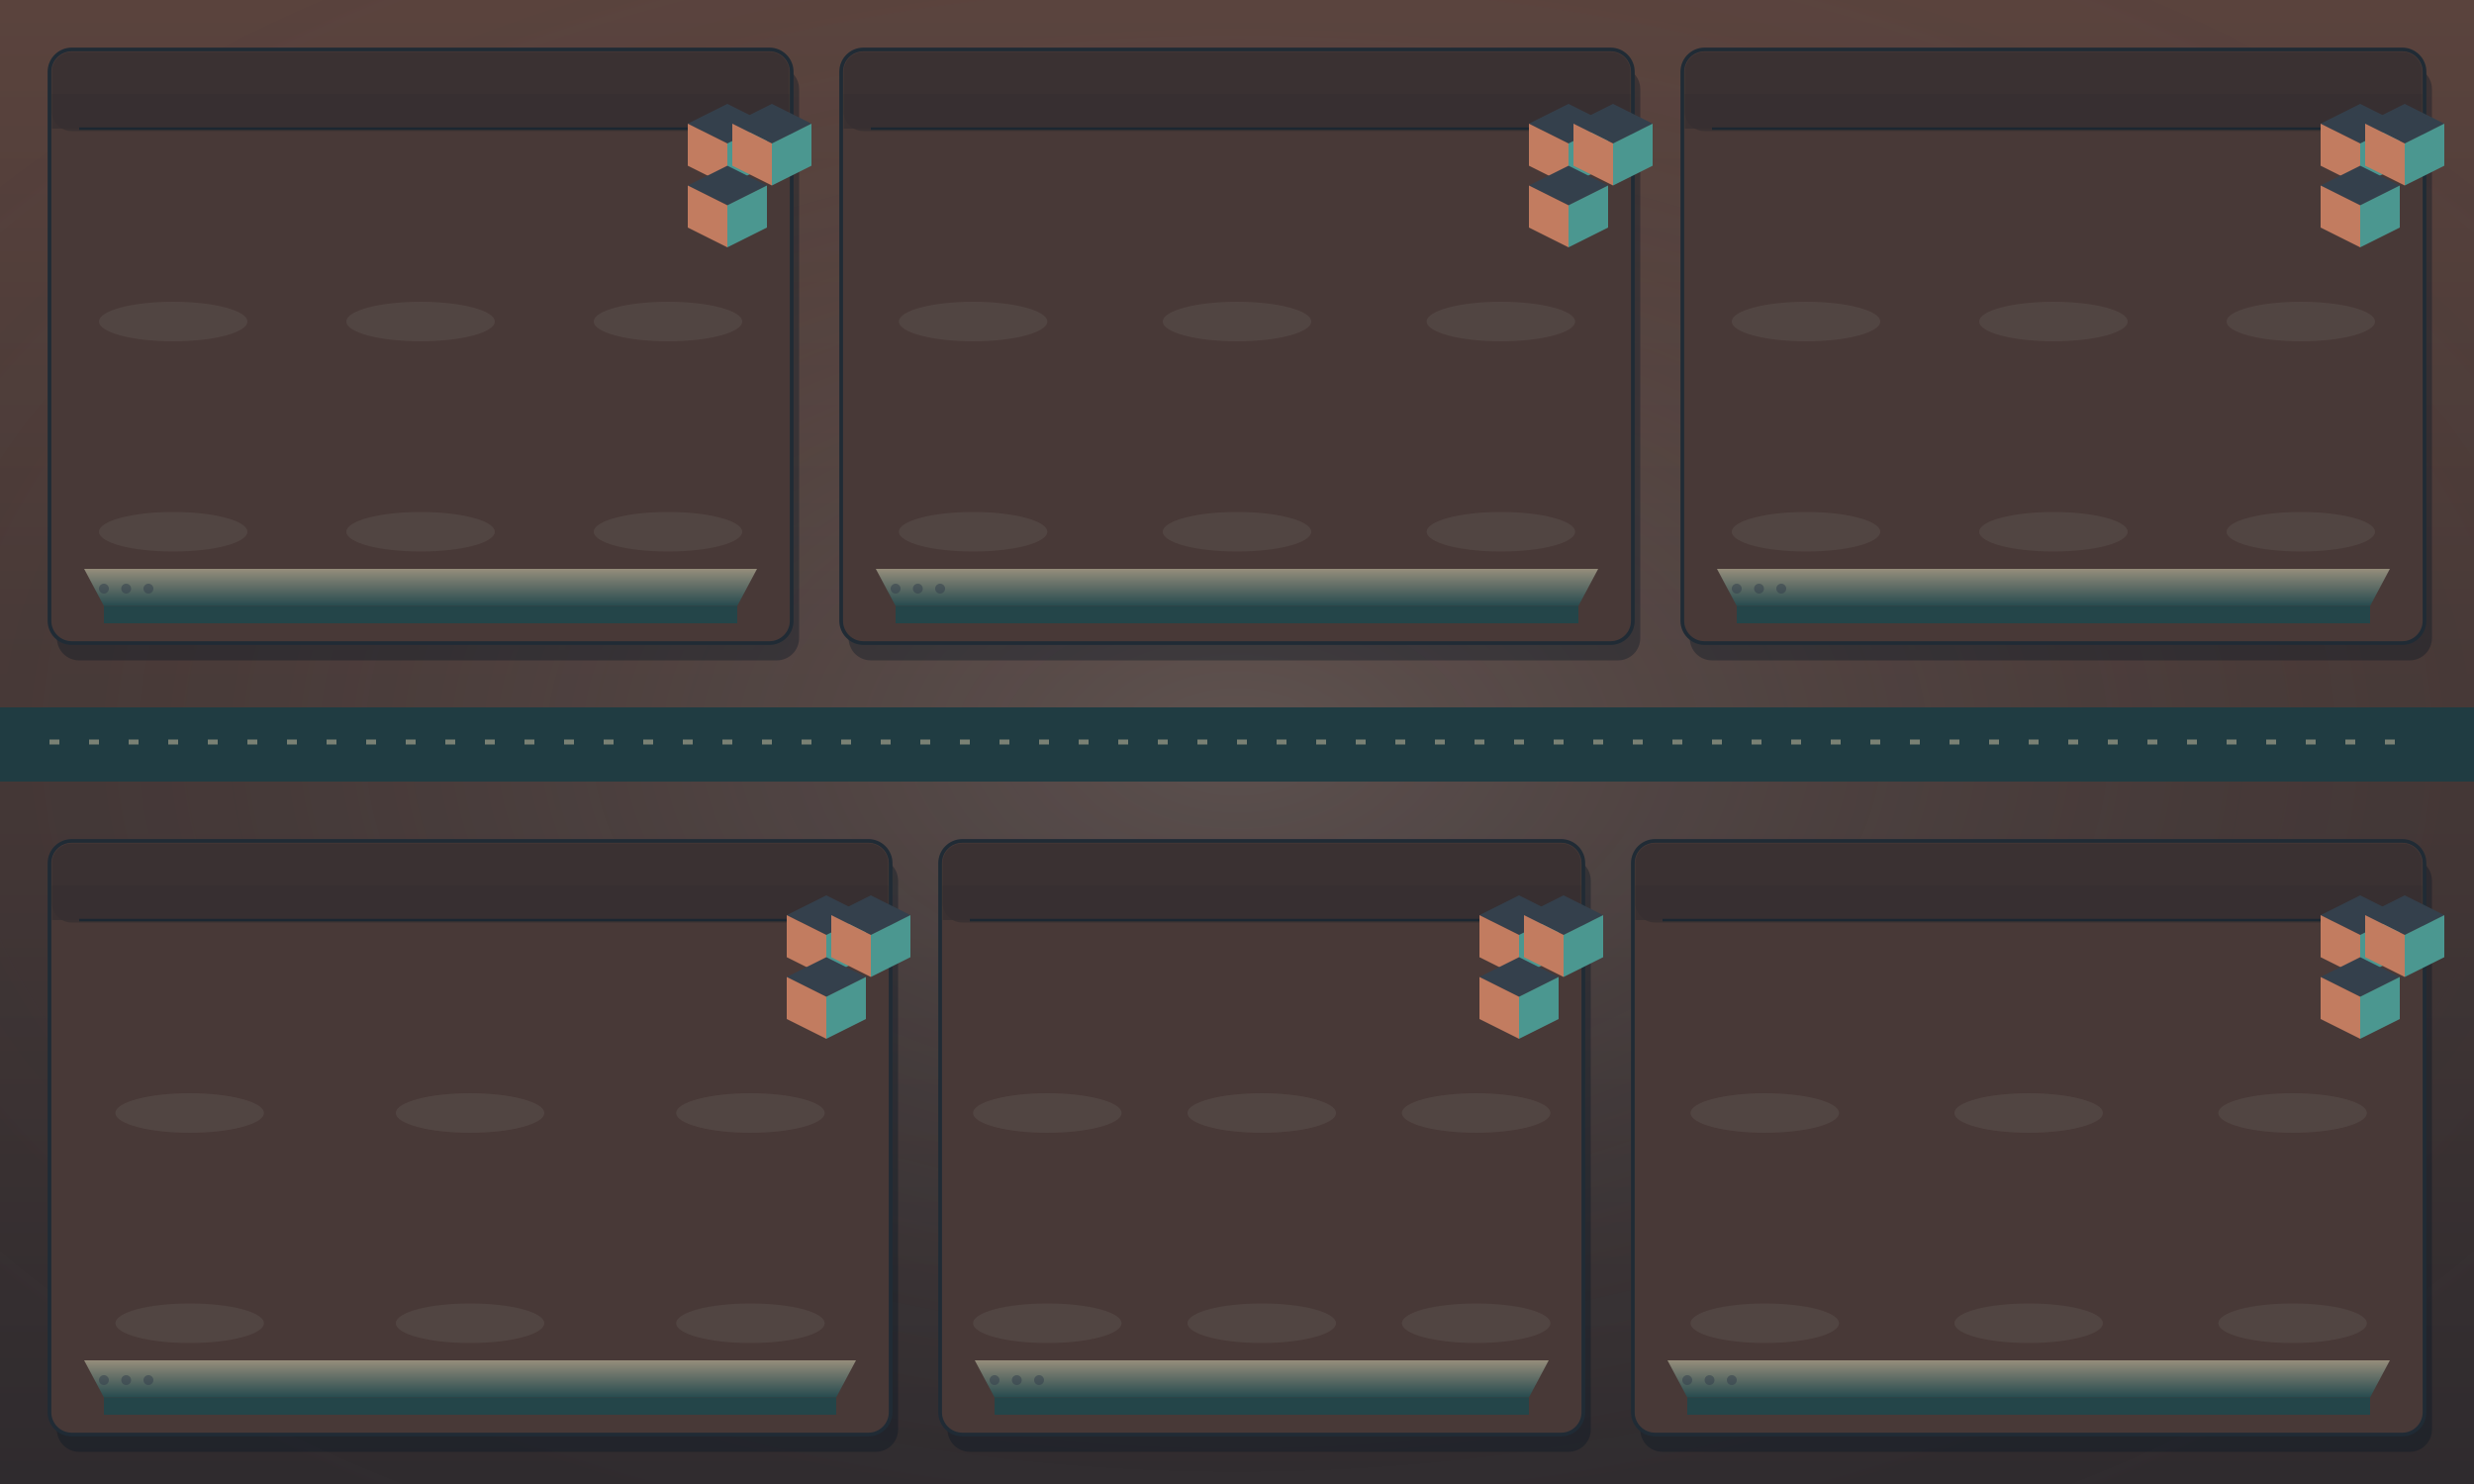
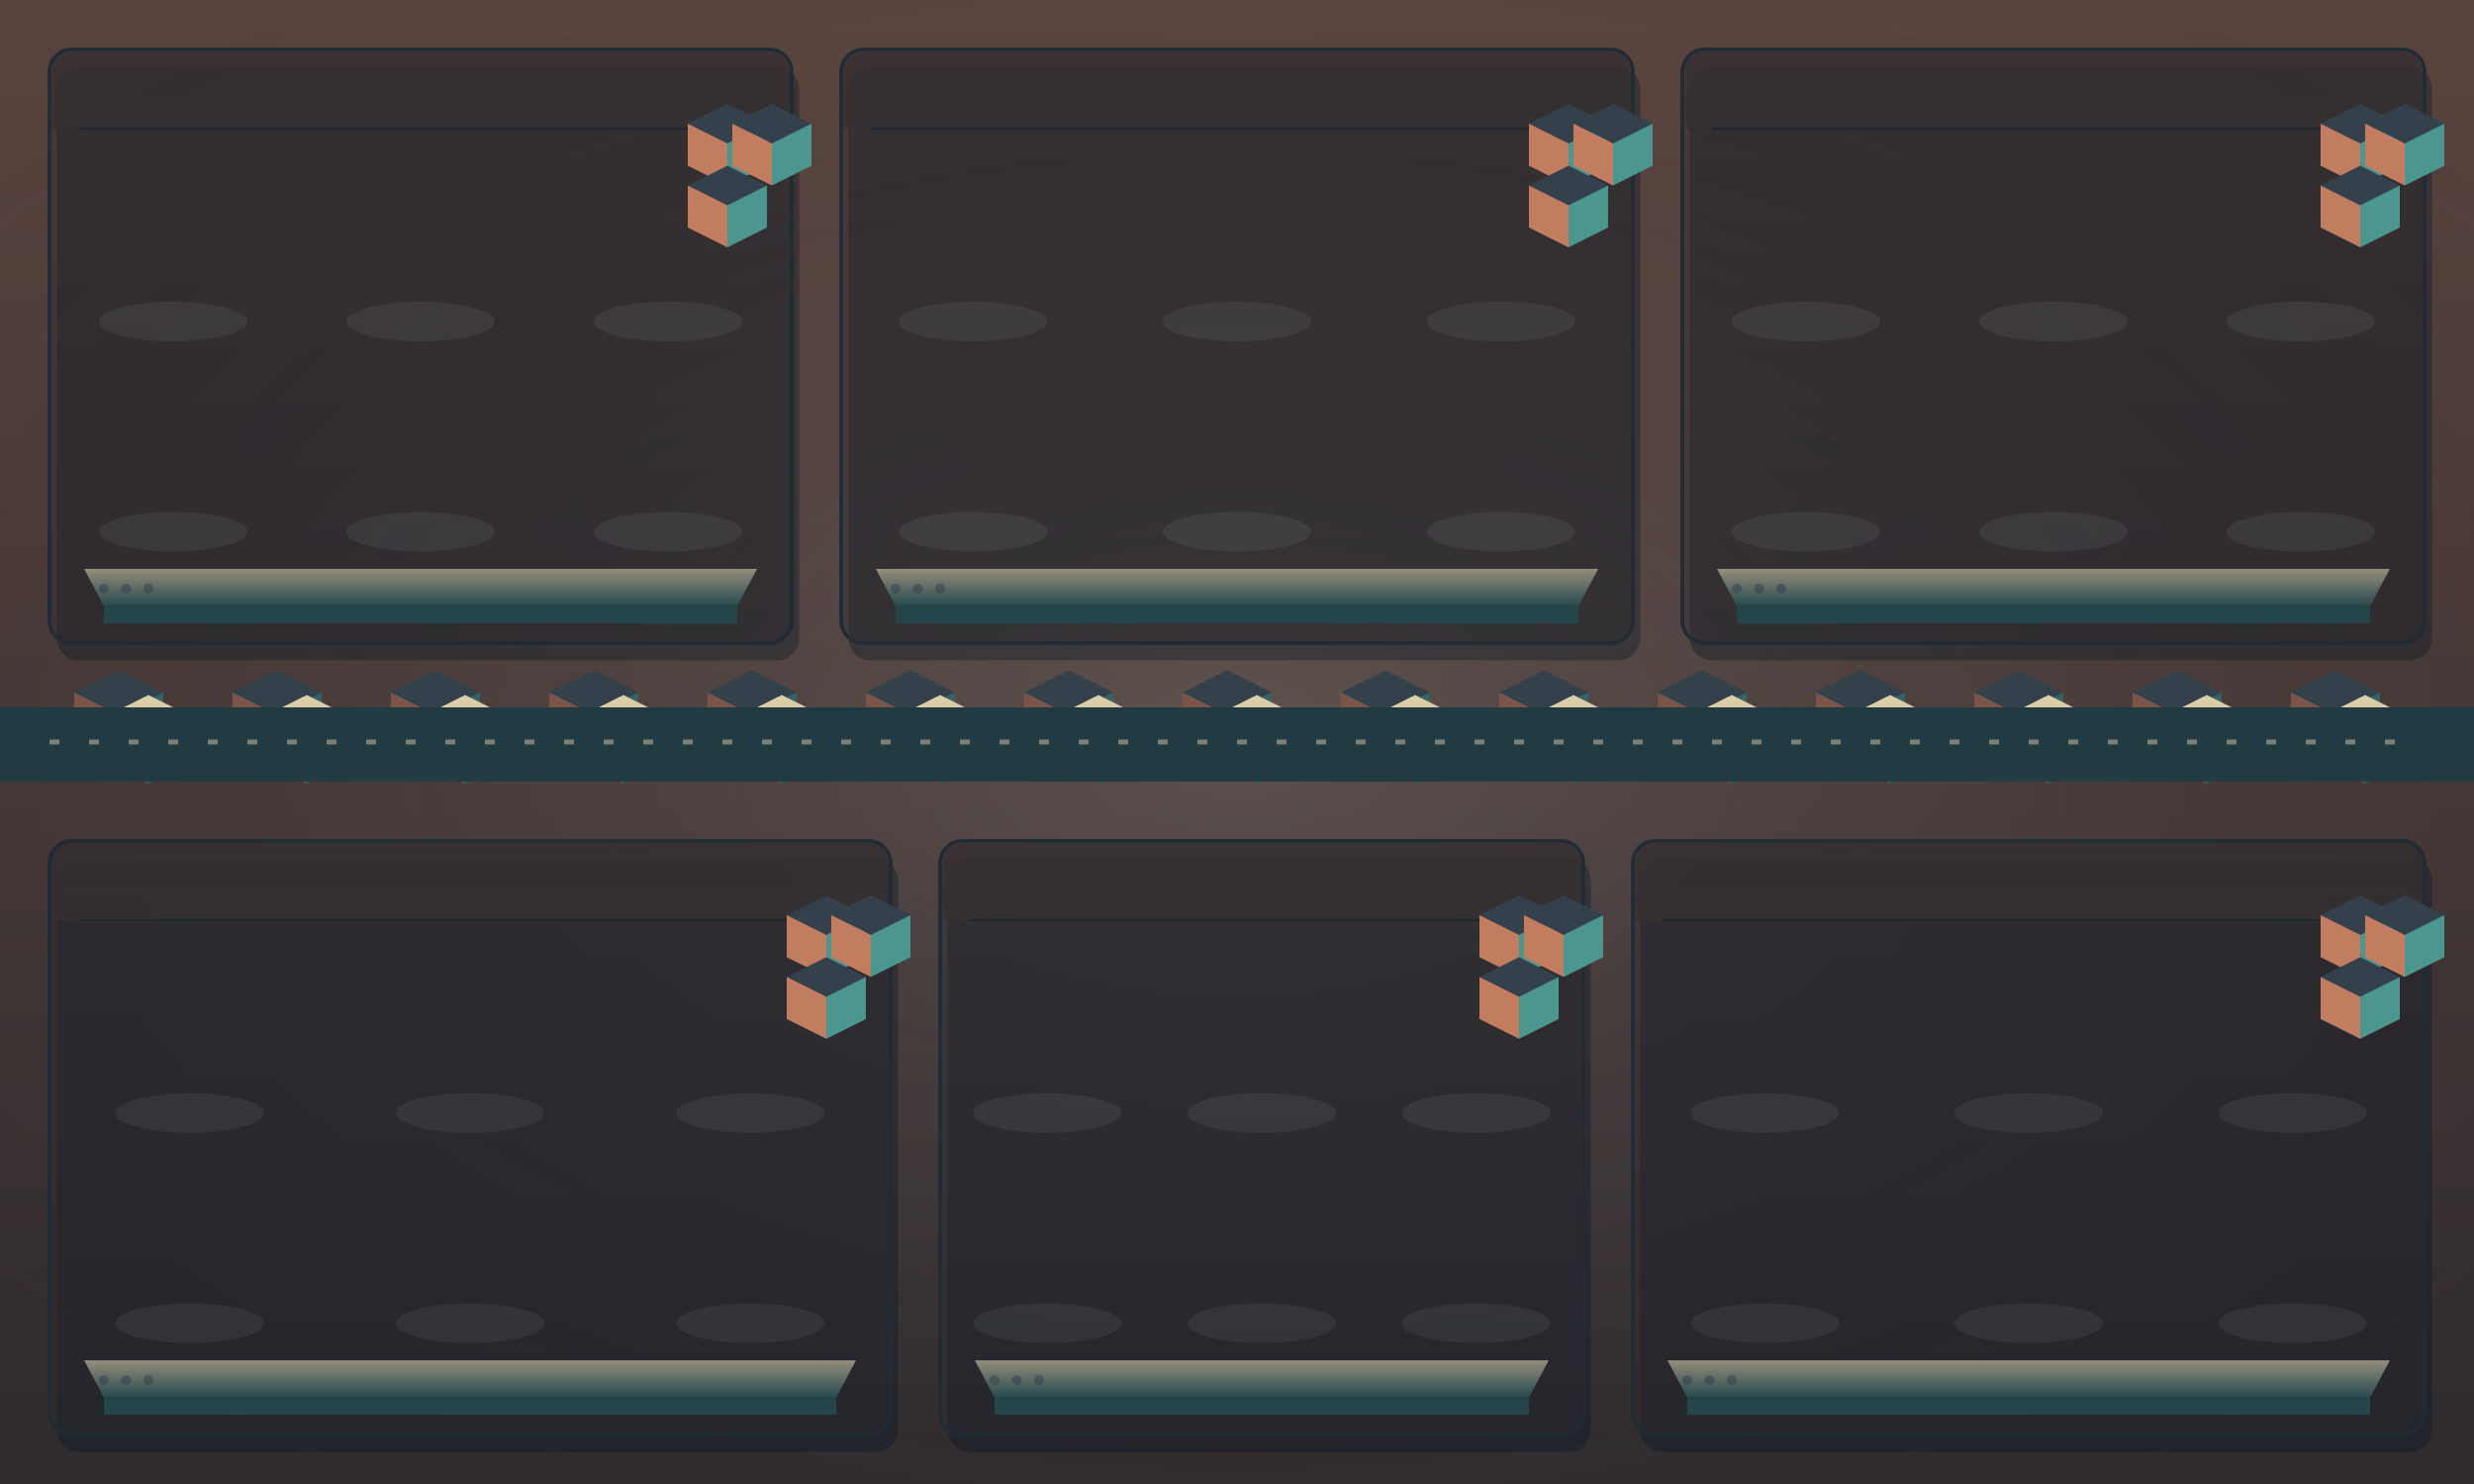
<svg xmlns="http://www.w3.org/2000/svg" width="1000" height="600" viewBox="0 0 1000 600">
  <defs>
    <linearGradient id="sky" x1="0" y1="0" x2="0" y2="1">
      <stop offset="0" stop-color="#5a433d" />
      <stop offset="1" stop-color="#2f2b2e" />
    </linearGradient>
    <linearGradient id="desk" x1="0" y1="0" x2="0" y2="1">
      <stop offset="0" stop-color="#958d7b" />
      <stop offset="1" stop-color="#274b4f" />
    </linearGradient>
    <radialGradient id="ambient" cx="50%" cy="50%" r="65%">
      <stop offset="0" stop-color="#f6f2ea" stop-opacity=".14" />
      <stop offset="100%" stop-color="#2f2b2e" stop-opacity="0" />
    </radialGradient>
  </defs>
  <rect width="1000" height="600" fill="url(#sky)" />
  <rect width="1000" height="600" fill="url(#ambient)" />
+   <path d="M30 280l18 -9 18 9-18 9z" fill="#34404C" />
+   <path d="M30 280l0 18 18 9 0 -18z" fill="#7a5448" />
+   <path d="M48 289l0 18 18 -9 0 -18z" fill="#336564" />
+   <path d="M42 290l18 -9 18 9-18 9z" fill="#DDCCAA" />
+   <path d="M42 290l0 18 18 9 0 -18z" fill="#684a42" />
+   <path d="M60 299l0 18 18 -9 0 -18z" fill="#2d585a" />
+   <path d="M94 280l18 -9 18 9-18 9z" fill="#34404C" />
+   <path d="M94 280l0 18 18 9 0 -18z" fill="#7a5448" />
+   <path d="M112 289l0 18 18 -9 0 -18z" fill="#336564" />
+   <path d="M106 290l18 -9 18 9-18 9z" fill="#DDCCAA" />
+   <path d="M106 290l0 18 18 9 0 -18z" fill="#684a42" />
+   <path d="M124 299l0 18 18 -9 0 -18z" fill="#2d585a" />
+   <path d="M158 280l18 -9 18 9-18 9z" fill="#34404C" />
+   <path d="M158 280l0 18 18 9 0 -18z" fill="#7a5448" />
+   <path d="M176 289l0 18 18 -9 0 -18z" fill="#336564" />
+   <path d="M170 290l18 -9 18 9-18 9z" fill="#DDCCAA" />
+   <path d="M170 290l0 18 18 9 0 -18z" fill="#684a42" />
+   <path d="M188 299l0 18 18 -9 0 -18z" fill="#2d585a" />
+   <path d="M222 280l18 -9 18 9-18 9z" fill="#34404C" />
+   <path d="M222 280l0 18 18 9 0 -18z" fill="#7a5448" />
+   <path d="M240 289l0 18 18 -9 0 -18z" fill="#336564" />
+   <path d="M234 290l18 -9 18 9-18 9z" fill="#DDCCAA" />
+   <path d="M234 290l0 18 18 9 0 -18z" fill="#684a42" />
+   <path d="M252 299l0 18 18 -9 0 -18z" fill="#2d585a" />
+   <path d="M286 280l18 -9 18 9-18 9z" fill="#34404C" />
+   <path d="M286 280l0 18 18 9 0 -18z" fill="#7a5448" />
+   <path d="M304 289l0 18 18 -9 0 -18z" fill="#336564" />
+   <path d="M298 290l18 -9 18 9-18 9z" fill="#DDCCAA" />
+   <path d="M298 290l0 18 18 9 0 -18z" fill="#684a42" />
+   <path d="M316 299l0 18 18 -9 0 -18z" fill="#2d585a" />
+   <path d="M350 280l18 -9 18 9-18 9z" fill="#34404C" />
+   <path d="M350 280l0 18 18 9 0 -18z" fill="#7a5448" />
+   <path d="M368 289l0 18 18 -9 0 -18z" fill="#336564" />
+   <path d="M362 290l18 -9 18 9-18 9z" fill="#DDCCAA" />
+   <path d="M362 290l0 18 18 9 0 -18z" fill="#684a42" />
+   <path d="M380 299l0 18 18 -9 0 -18z" fill="#2d585a" />
+   <path d="M414 280l18 -9 18 9-18 9z" fill="#34404C" />
+   <path d="M414 280l0 18 18 9 0 -18z" fill="#7a5448" />
+   <path d="M432 289l0 18 18 -9 0 -18z" fill="#336564" />
+   <path d="M426 290l18 -9 18 9-18 9z" fill="#DDCCAA" />
+   <path d="M426 290l0 18 18 9 0 -18z" fill="#684a42" />
+   <path d="M444 299l0 18 18 -9 0 -18z" fill="#2d585a" />
+   <path d="M478 280l18 -9 18 9-18 9z" fill="#34404C" />
+   <path d="M478 280l0 18 18 9 0 -18z" fill="#7a5448" />
+   <path d="M496 289l0 18 18 -9 0 -18z" fill="#336564" />
+   <path d="M490 290l18 -9 18 9-18 9z" fill="#DDCCAA" />
+   <path d="M490 290l0 18 18 9 0 -18z" fill="#684a42" />
+   <path d="M508 299l0 18 18 -9 0 -18z" fill="#2d585a" />
+   <path d="M542 280l18 -9 18 9-18 9z" fill="#34404C" />
+   <path d="M542 280l0 18 18 9 0 -18z" fill="#7a5448" />
+   <path d="M560 289l0 18 18 -9 0 -18z" fill="#336564" />
+   <path d="M554 290l18 -9 18 9-18 9z" fill="#DDCCAA" />
+   <path d="M554 290l0 18 18 9 0 -18z" fill="#684a42" />
+   <path d="M572 299l0 18 18 -9 0 -18z" fill="#2d585a" />
+   <path d="M606 280l18 -9 18 9-18 9z" fill="#34404C" />
+   <path d="M606 280l0 18 18 9 0 -18z" fill="#7a5448" />
+   <path d="M624 289l0 18 18 -9 0 -18z" fill="#336564" />
+   <path d="M618 290l18 -9 18 9-18 9z" fill="#DDCCAA" />
+   <path d="M618 290l0 18 18 9 0 -18z" fill="#684a42" />
+   <path d="M636 299l0 18 18 -9 0 -18z" fill="#2d585a" />
+   <path d="M670 280l18 -9 18 9-18 9z" fill="#34404C" />
+   <path d="M670 280l0 18 18 9 0 -18z" fill="#7a5448" />
+   <path d="M688 289l0 18 18 -9 0 -18z" fill="#336564" />
+   <path d="M682 290l18 -9 18 9-18 9z" fill="#DDCCAA" />
+   <path d="M682 290l0 18 18 9 0 -18z" fill="#684a42" />
+   <path d="M700 299l0 18 18 -9 0 -18z" fill="#2d585a" />
+   <path d="M734 280l18 -9 18 9-18 9z" fill="#34404C" />
+   <path d="M734 280l0 18 18 9 0 -18z" fill="#7a5448" />
+   <path d="M752 289l0 18 18 -9 0 -18z" fill="#336564" />
+   <path d="M746 290l18 -9 18 9-18 9z" fill="#DDCCAA" />
+   <path d="M746 290l0 18 18 9 0 -18z" fill="#684a42" />
+   <path d="M764 299l0 18 18 -9 0 -18z" fill="#2d585a" />
+   <path d="M798 280l18 -9 18 9-18 9z" fill="#34404C" />
+   <path d="M798 280l0 18 18 9 0 -18z" fill="#7a5448" />
+   <path d="M816 289l0 18 18 -9 0 -18z" fill="#336564" />
+   <path d="M810 290l18 -9 18 9-18 9z" fill="#DDCCAA" />
+   <path d="M810 290l0 18 18 9 0 -18z" fill="#684a42" />
+   <path d="M828 299l0 18 18 -9 0 -18z" fill="#2d585a" />
+   <path d="M862 280l18 -9 18 9-18 9z" fill="#34404C" />
+   <path d="M862 280l0 18 18 9 0 -18z" fill="#7a5448" />
+   <path d="M880 289l0 18 18 -9 0 -18z" fill="#336564" />
+   <path d="M874 290l18 -9 18 9-18 9z" fill="#DDCCAA" />
+   <path d="M874 290l0 18 18 9 0 -18z" fill="#684a42" />
+   <path d="M892 299l0 18 18 -9 0 -18z" fill="#2d585a" />
+   <path d="M926 280l18 -9 18 9-18 9z" fill="#34404C" />
+   <path d="M926 280l0 18 18 9 0 -18z" fill="#7a5448" />
+   <path d="M944 289l0 18 18 -9 0 -18z" fill="#336564" />
+   <path d="M938 290l18 -9 18 9-18 9z" fill="#DDCCAA" />
+   <path d="M938 290l0 18 18 9 0 -18z" fill="#684a42" />
+   <path d="M956 299l0 18 18 -9 0 -18z" fill="#2d585a" />
+   <line x1="0" y1="300" x2="1000" y2="300" stroke="#274b4f" stroke-width="8" />
+   <rect x="40" y="295" width="12" height="12" fill="#34404C" stroke="#4B9790" stroke-width="1.5" />
+   <rect x="120" y="295" width="12" height="12" fill="#34404C" stroke="#4B9790" stroke-width="1.5" />
+   <rect x="200" y="295" width="12" height="12" fill="#34404C" stroke="#4B9790" stroke-width="1.5" />
+   <rect x="280" y="295" width="12" height="12" fill="#34404C" stroke="#4B9790" stroke-width="1.5" />
+   <rect x="360" y="295" width="12" height="12" fill="#34404C" stroke="#4B9790" stroke-width="1.5" />
+   <rect x="440" y="295" width="12" height="12" fill="#34404C" stroke="#4B9790" stroke-width="1.5" />
+   <rect x="520" y="295" width="12" height="12" fill="#34404C" stroke="#4B9790" stroke-width="1.5" />
+   <rect x="600" y="295" width="12" height="12" fill="#34404C" stroke="#4B9790" stroke-width="1.5" />
+   <rect x="680" y="295" width="12" height="12" fill="#34404C" stroke="#4B9790" stroke-width="1.5" />
+   <rect x="760" y="295" width="12" height="12" fill="#34404C" stroke="#4B9790" stroke-width="1.5" />
+   <rect x="840" y="295" width="12" height="12" fill="#34404C" stroke="#4B9790" stroke-width="1.5" />
+   <rect x="920" y="295" width="12" height="12" fill="#34404C" stroke="#4B9790" stroke-width="1.5" />
  <path d="M0 286h1000v30H0z" fill="#203c42" />
  <path d="M20 300h960" stroke="#e7d4b2" stroke-width="2" stroke-dasharray="4 12" opacity=".45" />
  <rect x="23" y="27" width="300" height="240" rx="9" fill="#071422" opacity=".35" />
-   <rect x="20" y="20" width="300" height="240" rx="9" fill="#483937" stroke="#202b35" stroke-width="1.5" />
+   <rect x="20" y="20" width="300" height="240" rx="9" fill="#2c292d" fill-opacity=".4" stroke="#202b35" stroke-width="1.5" />
  <rect x="21" y="21" width="298" height="32" rx="8" fill="#362f30" opacity=".75" />
  <rect x="21" y="38" width="298" height="14" fill="#362f30" opacity=".75" />
  <line x1="32" y1="52" x2="308" y2="52" stroke="#1c2731" stroke-width="1" />
  <path d="M34 230h272l-8 15H42z" fill="url(#desk)" />
  <path d="M42 245v7h256v-7" fill="#244549" />
  <ellipse cx="70.0" cy="130" rx="30" ry="8" fill="#d9ecdb" opacity=".07" />
  <ellipse cx="70.0" cy="215" rx="30" ry="8" fill="#d9ecdb" opacity=".07" />
  <ellipse cx="170.0" cy="130" rx="30" ry="8" fill="#d9ecdb" opacity=".07" />
  <ellipse cx="170.0" cy="215" rx="30" ry="8" fill="#d9ecdb" opacity=".07" />
  <ellipse cx="270.0" cy="130" rx="30" ry="8" fill="#d9ecdb" opacity=".07" />
  <ellipse cx="270.0" cy="215" rx="30" ry="8" fill="#d9ecdb" opacity=".07" />
  <path d="M278 50l16-8 16 8-16 8z" fill="#34404C" />
  <path d="M278 50v17l16 8V58z" fill="#C27C60" />
  <path d="M294 58l16-8v17l-16 8z" fill="#4B9790" />
  <path d="M296 50l16-8 16 8-16 8z" fill="#34404C" />
  <path d="M296 50v17l16 8V58z" fill="#C27C60" />
  <path d="M312 58l16-8v17l-16 8z" fill="#4B9790" />
  <path d="M278 75l16-8 16 8-16 8z" fill="#34404C" />
  <path d="M278 75v17l16 8V83z" fill="#C27C60" />
  <path d="M294 83l16-8v17l-16 8z" fill="#4B9790" />
  <circle cx="42" cy="238" r="2" fill="#34404C" opacity=".55" />
  <circle cx="51" cy="238" r="2" fill="#34404C" opacity=".55" />
  <circle cx="60" cy="238" r="2" fill="#34404C" opacity=".55" />
  <rect x="343" y="27" width="320" height="240" rx="9" fill="#071422" opacity=".35" />
-   <rect x="340" y="20" width="320" height="240" rx="9" fill="#483937" stroke="#202b35" stroke-width="1.5" />
+   <rect x="340" y="20" width="320" height="240" rx="9" fill="#2c292d" fill-opacity=".4" stroke="#202b35" stroke-width="1.5" />
  <rect x="341" y="21" width="318" height="32" rx="8" fill="#362f30" opacity=".75" />
  <rect x="341" y="38" width="318" height="14" fill="#362f30" opacity=".75" />
  <line x1="352" y1="52" x2="648" y2="52" stroke="#1c2731" stroke-width="1" />
  <path d="M354 230h292l-8 15H362z" fill="url(#desk)" />
  <path d="M362 245v7h276v-7" fill="#244549" />
  <ellipse cx="393.333" cy="130" rx="30" ry="8" fill="#d9ecdb" opacity=".07" />
  <ellipse cx="393.333" cy="215" rx="30" ry="8" fill="#d9ecdb" opacity=".07" />
  <ellipse cx="500.0" cy="130" rx="30" ry="8" fill="#d9ecdb" opacity=".07" />
  <ellipse cx="500.0" cy="215" rx="30" ry="8" fill="#d9ecdb" opacity=".07" />
  <ellipse cx="606.667" cy="130" rx="30" ry="8" fill="#d9ecdb" opacity=".07" />
  <ellipse cx="606.667" cy="215" rx="30" ry="8" fill="#d9ecdb" opacity=".07" />
  <path d="M618 50l16-8 16 8-16 8z" fill="#34404C" />
  <path d="M618 50v17l16 8V58z" fill="#C27C60" />
  <path d="M634 58l16-8v17l-16 8z" fill="#4B9790" />
  <path d="M636 50l16-8 16 8-16 8z" fill="#34404C" />
  <path d="M636 50v17l16 8V58z" fill="#C27C60" />
  <path d="M652 58l16-8v17l-16 8z" fill="#4B9790" />
  <path d="M618 75l16-8 16 8-16 8z" fill="#34404C" />
  <path d="M618 75v17l16 8V83z" fill="#C27C60" />
  <path d="M634 83l16-8v17l-16 8z" fill="#4B9790" />
  <circle cx="362" cy="238" r="2" fill="#34404C" opacity=".55" />
  <circle cx="371" cy="238" r="2" fill="#34404C" opacity=".55" />
  <circle cx="380" cy="238" r="2" fill="#34404C" opacity=".55" />
  <rect x="683" y="27" width="300" height="240" rx="9" fill="#071422" opacity=".35" />
-   <rect x="680" y="20" width="300" height="240" rx="9" fill="#483937" stroke="#202b35" stroke-width="1.5" />
+   <rect x="680" y="20" width="300" height="240" rx="9" fill="#2c292d" fill-opacity=".4" stroke="#202b35" stroke-width="1.5" />
  <rect x="681" y="21" width="298" height="32" rx="8" fill="#362f30" opacity=".75" />
  <rect x="681" y="38" width="298" height="14" fill="#362f30" opacity=".75" />
  <line x1="692" y1="52" x2="968" y2="52" stroke="#1c2731" stroke-width="1" />
  <path d="M694 230h272l-8 15H702z" fill="url(#desk)" />
  <path d="M702 245v7h256v-7" fill="#244549" />
  <ellipse cx="730.0" cy="130" rx="30" ry="8" fill="#d9ecdb" opacity=".07" />
  <ellipse cx="730.0" cy="215" rx="30" ry="8" fill="#d9ecdb" opacity=".07" />
  <ellipse cx="830.0" cy="130" rx="30" ry="8" fill="#d9ecdb" opacity=".07" />
  <ellipse cx="830.0" cy="215" rx="30" ry="8" fill="#d9ecdb" opacity=".07" />
  <ellipse cx="930.0" cy="130" rx="30" ry="8" fill="#d9ecdb" opacity=".07" />
  <ellipse cx="930.0" cy="215" rx="30" ry="8" fill="#d9ecdb" opacity=".07" />
  <path d="M938 50l16-8 16 8-16 8z" fill="#34404C" />
  <path d="M938 50v17l16 8V58z" fill="#C27C60" />
  <path d="M954 58l16-8v17l-16 8z" fill="#4B9790" />
  <path d="M956 50l16-8 16 8-16 8z" fill="#34404C" />
  <path d="M956 50v17l16 8V58z" fill="#C27C60" />
  <path d="M972 58l16-8v17l-16 8z" fill="#4B9790" />
  <path d="M938 75l16-8 16 8-16 8z" fill="#34404C" />
  <path d="M938 75v17l16 8V83z" fill="#C27C60" />
  <path d="M954 83l16-8v17l-16 8z" fill="#4B9790" />
  <circle cx="702" cy="238" r="2" fill="#34404C" opacity=".55" />
  <circle cx="711" cy="238" r="2" fill="#34404C" opacity=".55" />
  <circle cx="720" cy="238" r="2" fill="#34404C" opacity=".55" />
  <rect x="23" y="347" width="340" height="240" rx="9" fill="#071422" opacity=".35" />
-   <rect x="20" y="340" width="340" height="240" rx="9" fill="#483937" stroke="#202b35" stroke-width="1.5" />
+   <rect x="20" y="340" width="340" height="240" rx="9" fill="#2c292d" fill-opacity=".4" stroke="#202b35" stroke-width="1.5" />
  <rect x="21" y="341" width="338" height="32" rx="8" fill="#362f30" opacity=".75" />
  <rect x="21" y="358" width="338" height="14" fill="#362f30" opacity=".75" />
  <line x1="32" y1="372" x2="348" y2="372" stroke="#1c2731" stroke-width="1" />
  <path d="M34 550h312l-8 15H42z" fill="url(#desk)" />
  <path d="M42 565v7h296v-7" fill="#244549" />
  <ellipse cx="76.667" cy="450" rx="30" ry="8" fill="#d9ecdb" opacity=".07" />
  <ellipse cx="76.667" cy="535" rx="30" ry="8" fill="#d9ecdb" opacity=".07" />
  <ellipse cx="190.0" cy="450" rx="30" ry="8" fill="#d9ecdb" opacity=".07" />
  <ellipse cx="190.0" cy="535" rx="30" ry="8" fill="#d9ecdb" opacity=".07" />
  <ellipse cx="303.333" cy="450" rx="30" ry="8" fill="#d9ecdb" opacity=".07" />
  <ellipse cx="303.333" cy="535" rx="30" ry="8" fill="#d9ecdb" opacity=".07" />
  <path d="M318 370l16-8 16 8-16 8z" fill="#34404C" />
  <path d="M318 370v17l16 8V378z" fill="#C27C60" />
  <path d="M334 378l16-8v17l-16 8z" fill="#4B9790" />
  <path d="M336 370l16-8 16 8-16 8z" fill="#34404C" />
  <path d="M336 370v17l16 8V378z" fill="#C27C60" />
  <path d="M352 378l16-8v17l-16 8z" fill="#4B9790" />
  <path d="M318 395l16-8 16 8-16 8z" fill="#34404C" />
  <path d="M318 395v17l16 8V403z" fill="#C27C60" />
  <path d="M334 403l16-8v17l-16 8z" fill="#4B9790" />
  <circle cx="42" cy="558" r="2" fill="#34404C" opacity=".55" />
  <circle cx="51" cy="558" r="2" fill="#34404C" opacity=".55" />
  <circle cx="60" cy="558" r="2" fill="#34404C" opacity=".55" />
  <rect x="383" y="347" width="260" height="240" rx="9" fill="#071422" opacity=".35" />
-   <rect x="380" y="340" width="260" height="240" rx="9" fill="#483937" stroke="#202b35" stroke-width="1.5" />
+   <rect x="380" y="340" width="260" height="240" rx="9" fill="#2c292d" fill-opacity=".4" stroke="#202b35" stroke-width="1.5" />
  <rect x="381" y="341" width="258" height="32" rx="8" fill="#362f30" opacity=".75" />
  <rect x="381" y="358" width="258" height="14" fill="#362f30" opacity=".75" />
  <line x1="392" y1="372" x2="628" y2="372" stroke="#1c2731" stroke-width="1" />
  <path d="M394 550h232l-8 15H402z" fill="url(#desk)" />
  <path d="M402 565v7h216v-7" fill="#244549" />
  <ellipse cx="423.333" cy="450" rx="30" ry="8" fill="#d9ecdb" opacity=".07" />
  <ellipse cx="423.333" cy="535" rx="30" ry="8" fill="#d9ecdb" opacity=".07" />
  <ellipse cx="510.0" cy="450" rx="30" ry="8" fill="#d9ecdb" opacity=".07" />
  <ellipse cx="510.0" cy="535" rx="30" ry="8" fill="#d9ecdb" opacity=".07" />
  <ellipse cx="596.667" cy="450" rx="30" ry="8" fill="#d9ecdb" opacity=".07" />
  <ellipse cx="596.667" cy="535" rx="30" ry="8" fill="#d9ecdb" opacity=".07" />
  <path d="M598 370l16-8 16 8-16 8z" fill="#34404C" />
  <path d="M598 370v17l16 8V378z" fill="#C27C60" />
  <path d="M614 378l16-8v17l-16 8z" fill="#4B9790" />
  <path d="M616 370l16-8 16 8-16 8z" fill="#34404C" />
  <path d="M616 370v17l16 8V378z" fill="#C27C60" />
  <path d="M632 378l16-8v17l-16 8z" fill="#4B9790" />
  <path d="M598 395l16-8 16 8-16 8z" fill="#34404C" />
  <path d="M598 395v17l16 8V403z" fill="#C27C60" />
  <path d="M614 403l16-8v17l-16 8z" fill="#4B9790" />
  <circle cx="402" cy="558" r="2" fill="#34404C" opacity=".55" />
  <circle cx="411" cy="558" r="2" fill="#34404C" opacity=".55" />
  <circle cx="420" cy="558" r="2" fill="#34404C" opacity=".55" />
  <rect x="663" y="347" width="320" height="240" rx="9" fill="#071422" opacity=".35" />
-   <rect x="660" y="340" width="320" height="240" rx="9" fill="#483937" stroke="#202b35" stroke-width="1.5" />
+   <rect x="660" y="340" width="320" height="240" rx="9" fill="#2c292d" fill-opacity=".4" stroke="#202b35" stroke-width="1.5" />
  <rect x="661" y="341" width="318" height="32" rx="8" fill="#362f30" opacity=".75" />
  <rect x="661" y="358" width="318" height="14" fill="#362f30" opacity=".75" />
  <line x1="672" y1="372" x2="968" y2="372" stroke="#1c2731" stroke-width="1" />
  <path d="M674 550h292l-8 15H682z" fill="url(#desk)" />
  <path d="M682 565v7h276v-7" fill="#244549" />
  <ellipse cx="713.333" cy="450" rx="30" ry="8" fill="#d9ecdb" opacity=".07" />
  <ellipse cx="713.333" cy="535" rx="30" ry="8" fill="#d9ecdb" opacity=".07" />
  <ellipse cx="820.0" cy="450" rx="30" ry="8" fill="#d9ecdb" opacity=".07" />
  <ellipse cx="820.0" cy="535" rx="30" ry="8" fill="#d9ecdb" opacity=".07" />
  <ellipse cx="926.667" cy="450" rx="30" ry="8" fill="#d9ecdb" opacity=".07" />
  <ellipse cx="926.667" cy="535" rx="30" ry="8" fill="#d9ecdb" opacity=".07" />
  <path d="M938 370l16-8 16 8-16 8z" fill="#34404C" />
  <path d="M938 370v17l16 8V378z" fill="#C27C60" />
  <path d="M954 378l16-8v17l-16 8z" fill="#4B9790" />
  <path d="M956 370l16-8 16 8-16 8z" fill="#34404C" />
  <path d="M956 370v17l16 8V378z" fill="#C27C60" />
  <path d="M972 378l16-8v17l-16 8z" fill="#4B9790" />
  <path d="M938 395l16-8 16 8-16 8z" fill="#34404C" />
  <path d="M938 395v17l16 8V403z" fill="#C27C60" />
  <path d="M954 403l16-8v17l-16 8z" fill="#4B9790" />
  <circle cx="682" cy="558" r="2" fill="#34404C" opacity=".55" />
  <circle cx="691" cy="558" r="2" fill="#34404C" opacity=".55" />
  <circle cx="700" cy="558" r="2" fill="#34404C" opacity=".55" />
</svg>
